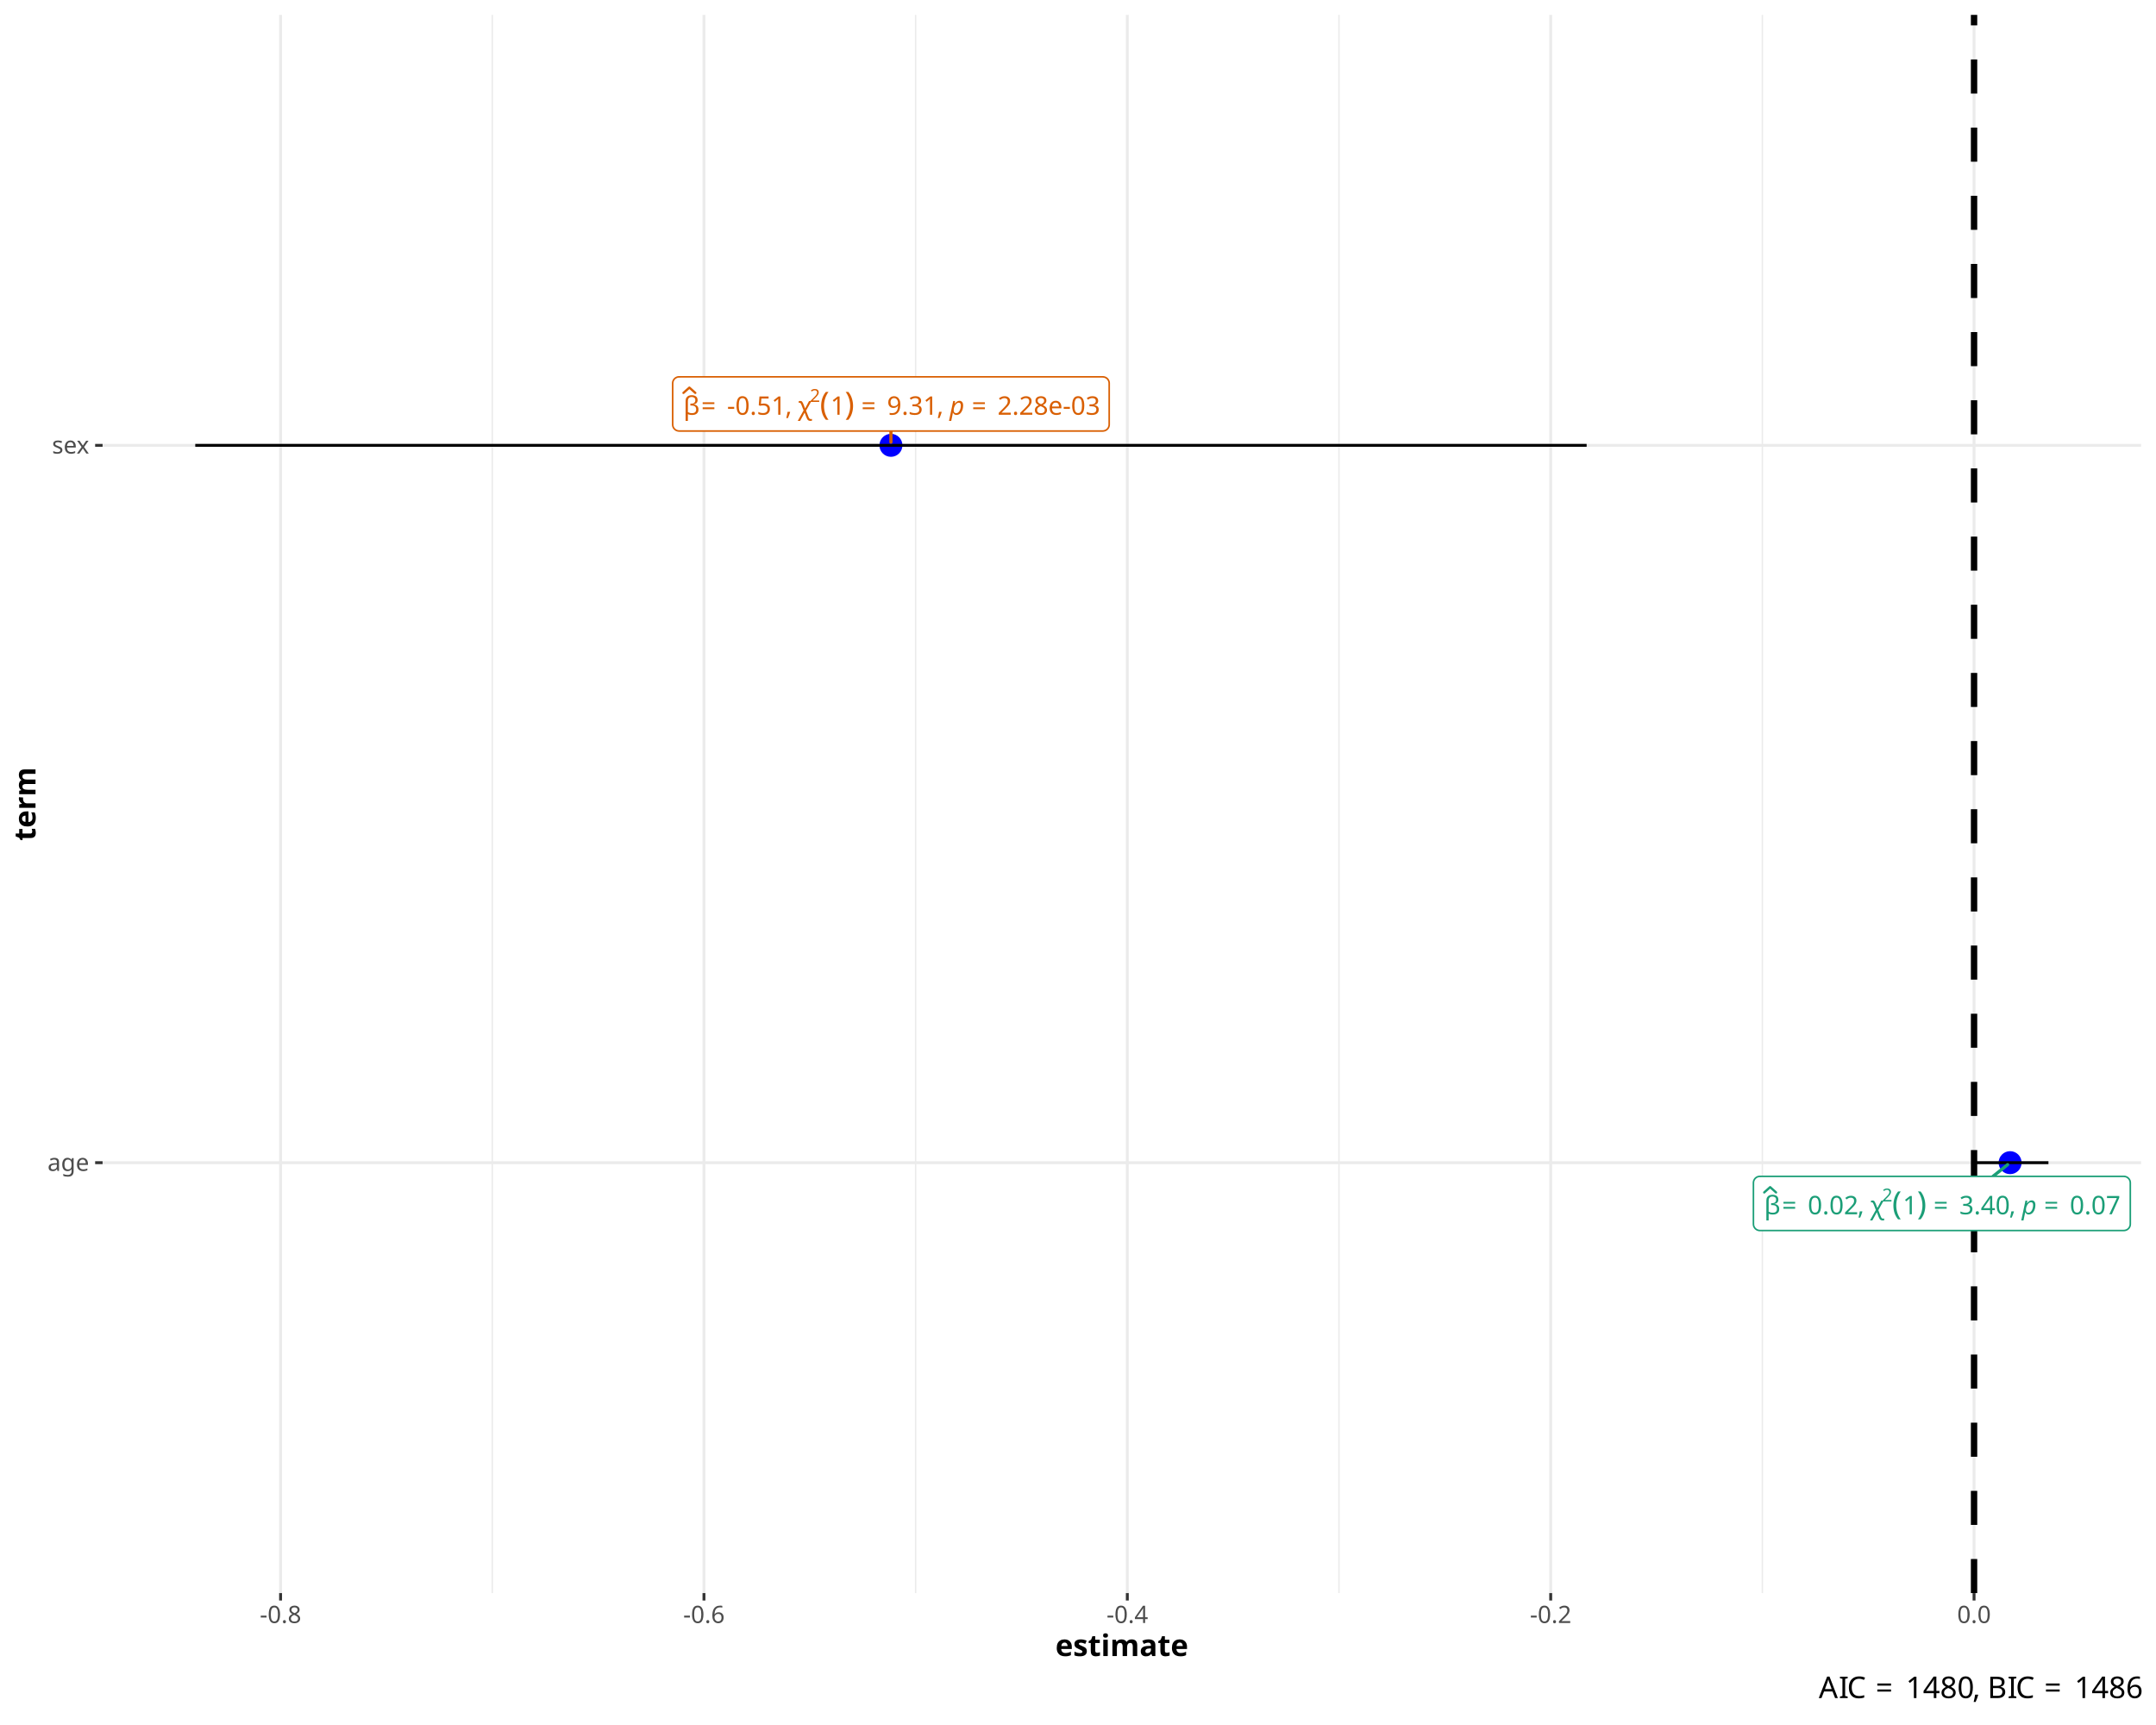
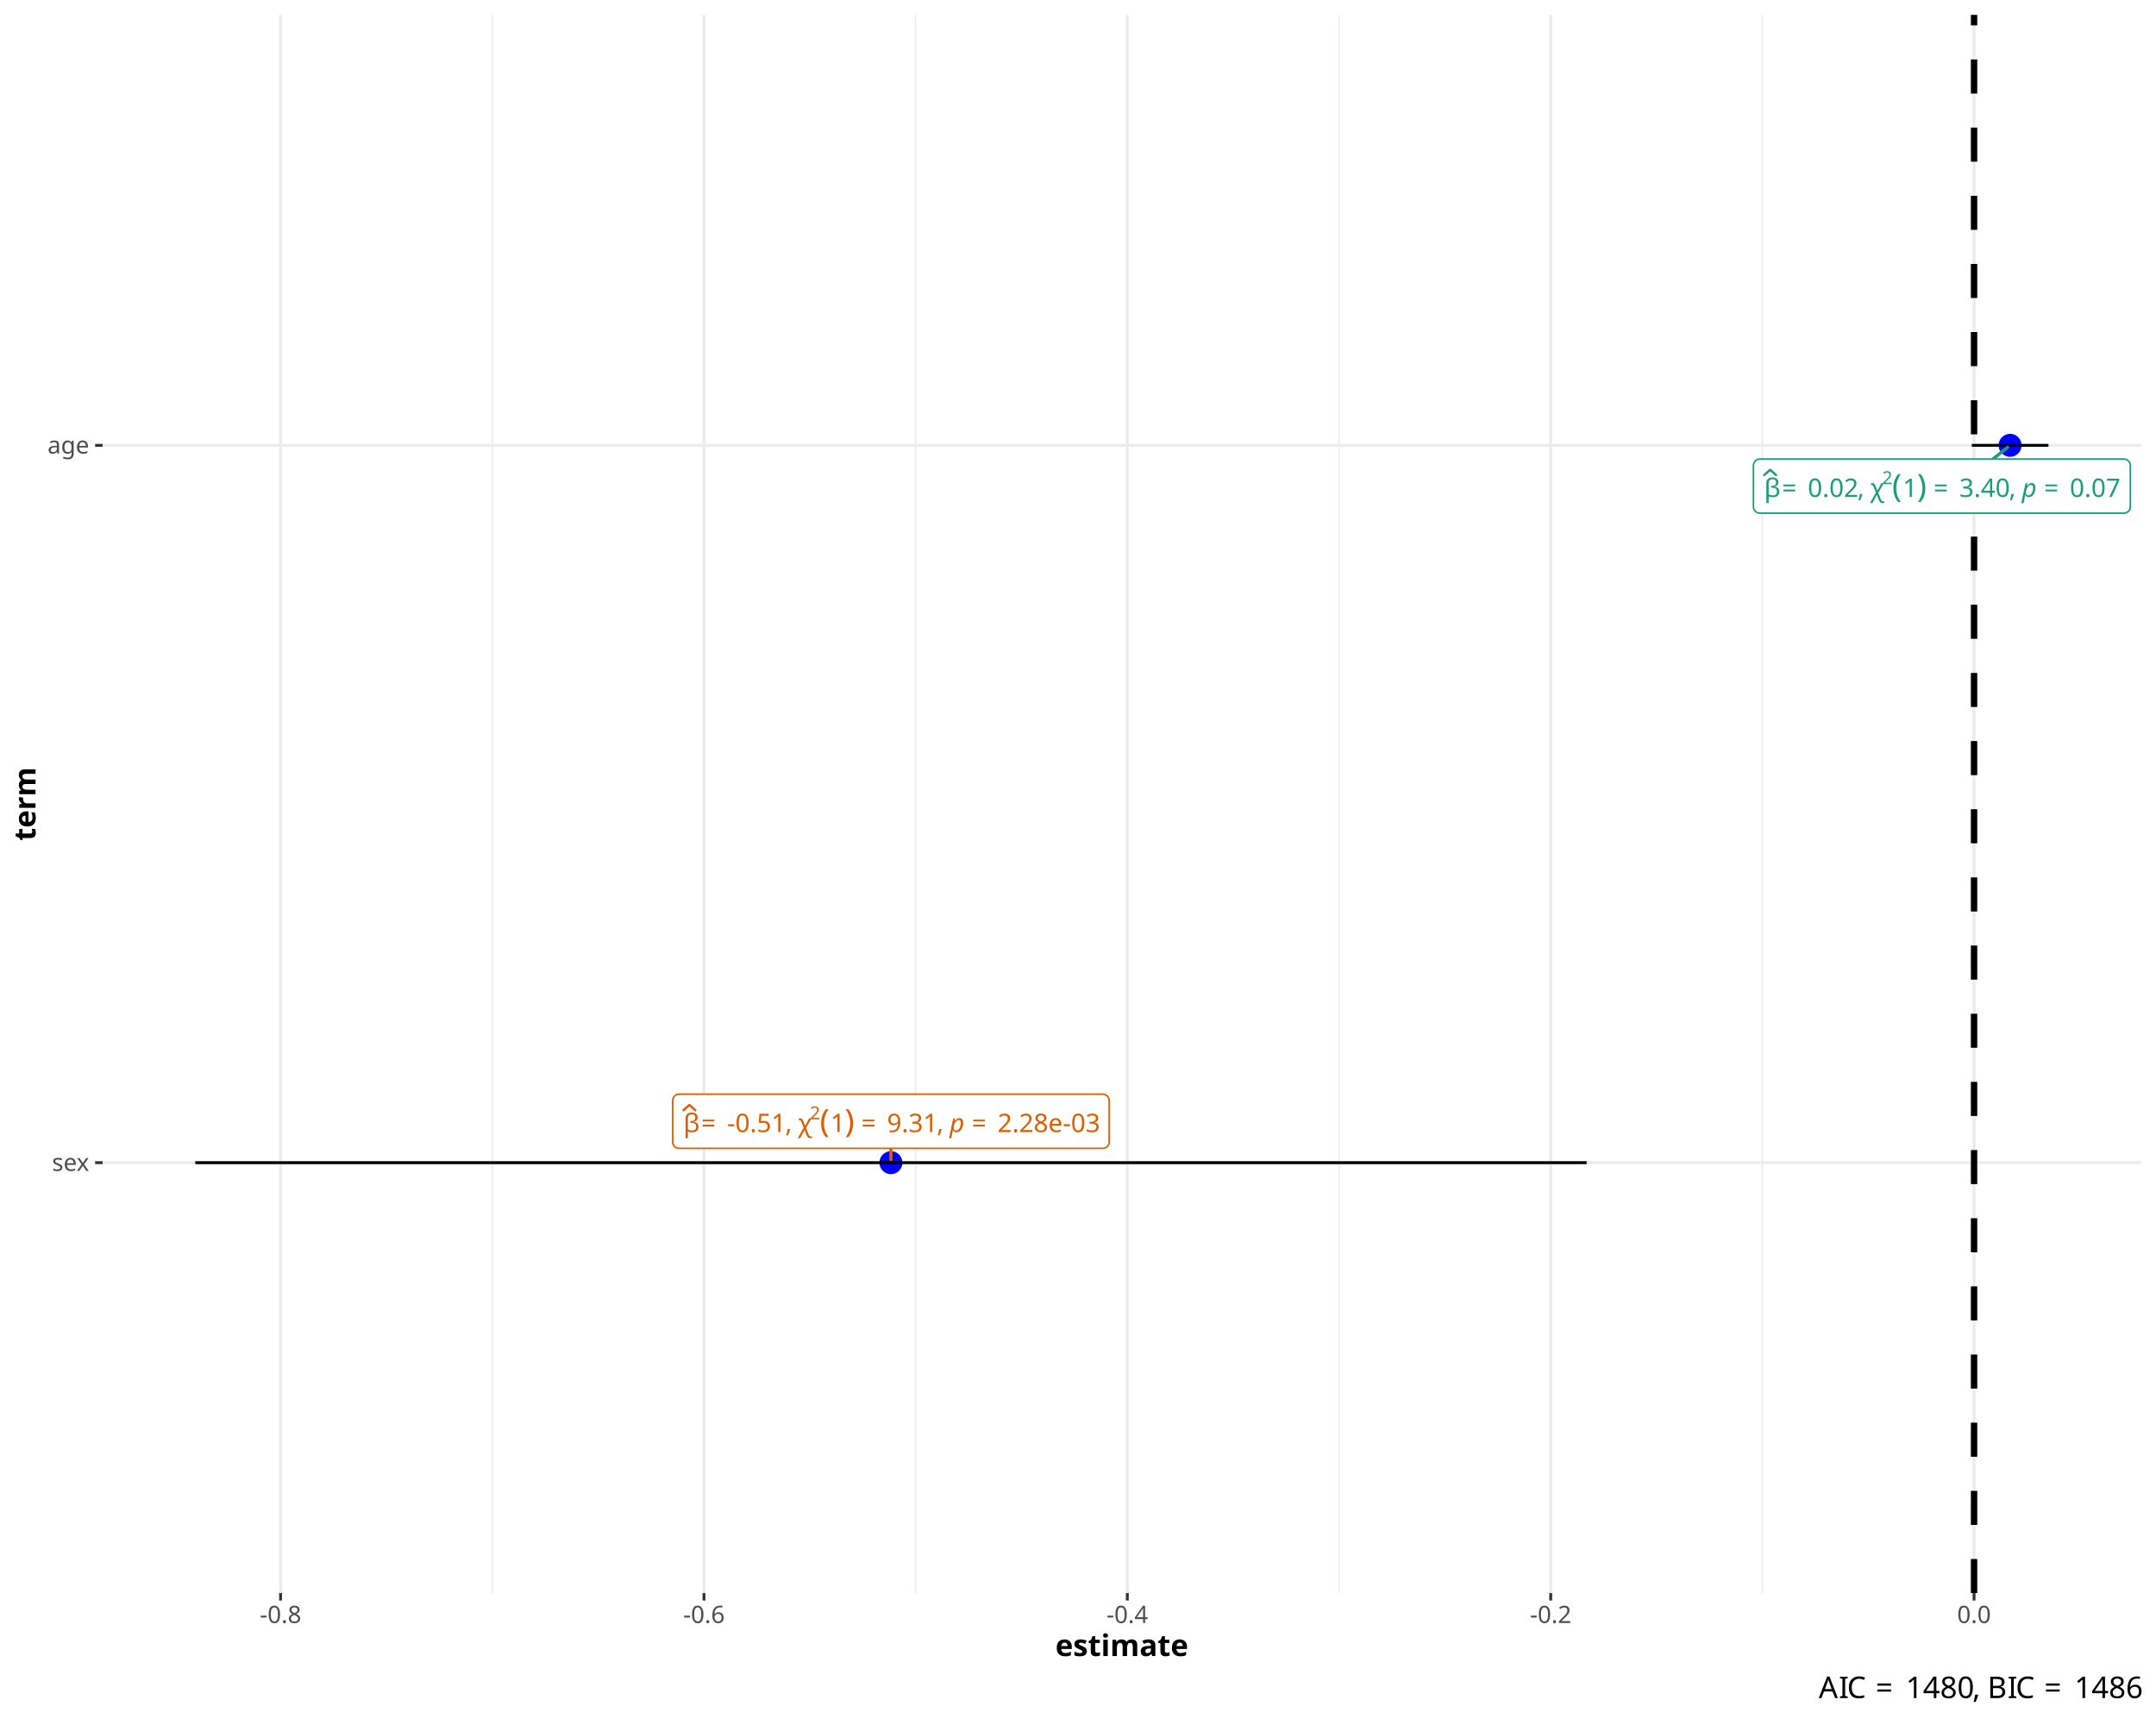
<svg xmlns="http://www.w3.org/2000/svg" class="svglite" data-engine-version="2.0" width="720.00pt" height="576.00pt" viewBox="0 0 720.00 576.00">
  <defs>
    <style type="text/css">
    .svglite line, .svglite polyline, .svglite polygon, .svglite path, .svglite rect, .svglite circle {
      fill: none;
      stroke: #000000;
      stroke-linecap: round;
      stroke-linejoin: round;
      stroke-miterlimit: 10.00;
    }
  </style>
  </defs>
  <rect width="100%" height="100%" style="stroke: none; fill: #FFFFFF;" />
  <defs>
    <clipPath id="cpMC4wMHw3MjAuMDB8MC4wMHw1NzYuMDA=">
      <rect x="0.00" y="0.00" width="720.00" height="576.00" />
    </clipPath>
  </defs>
  <g clip-path="url(#cpMC4wMHw3MjAuMDB8MC4wMHw1NzYuMDA=)">
    <rect x="0.00" y="0.00" width="720.00" height="576.00" style="stroke-width: 0.97; stroke: #FFFFFF; fill: #FFFFFF;" />
  </g>
  <defs>
    <clipPath id="cpMzQuMjZ8NzE1LjAyfDQuOTh8NTMxLjk1">
      <rect x="34.26" y="4.98" width="680.76" height="526.97" />
    </clipPath>
  </defs>
  <g clip-path="url(#cpMzQuMjZ8NzE1LjAyfDQuOTh8NTMxLjk1)">
    <rect x="34.26" y="4.98" width="680.76" height="526.97" style="stroke-width: 0.97; stroke: none; fill: #FFFFFF;" />
    <polyline points="164.40,531.95 164.40,4.98 " style="stroke-width: 0.48; stroke: #EBEBEB; stroke-linecap: butt;" />
    <polyline points="305.78,531.95 305.78,4.98 " style="stroke-width: 0.48; stroke: #EBEBEB; stroke-linecap: butt;" />
    <polyline points="447.16,531.95 447.16,4.98 " style="stroke-width: 0.48; stroke: #EBEBEB; stroke-linecap: butt;" />
    <polyline points="588.55,531.95 588.55,4.98 " style="stroke-width: 0.48; stroke: #EBEBEB; stroke-linecap: butt;" />
    <polyline points="34.26,388.23 715.02,388.23 " style="stroke-width: 0.97; stroke: #EBEBEB; stroke-linecap: butt;" />
    <polyline points="34.26,148.70 715.02,148.70 " style="stroke-width: 0.97; stroke: #EBEBEB; stroke-linecap: butt;" />
    <polyline points="93.70,531.95 93.70,4.98 " style="stroke-width: 0.97; stroke: #EBEBEB; stroke-linecap: butt;" />
    <polyline points="235.09,531.95 235.09,4.98 " style="stroke-width: 0.97; stroke: #EBEBEB; stroke-linecap: butt;" />
    <polyline points="376.47,531.95 376.47,4.98 " style="stroke-width: 0.97; stroke: #EBEBEB; stroke-linecap: butt;" />
    <polyline points="517.86,531.95 517.86,4.98 " style="stroke-width: 0.97; stroke: #EBEBEB; stroke-linecap: butt;" />
    <polyline points="659.24,531.95 659.24,4.98 " style="stroke-width: 0.97; stroke: #EBEBEB; stroke-linecap: butt;" />
-     <circle cx="671.28" cy="388.23" r="3.52" style="stroke-width: 0.64; stroke: #0000FF; fill: #0000FF;" />
-     <circle cx="297.53" cy="148.70" r="3.52" style="stroke-width: 0.64; stroke: #0000FF; fill: #0000FF;" />
-     <polyline points="684.08,388.23 684.08,388.23 " style="stroke-width: 0.97; stroke-linecap: butt;" />
-     <polyline points="684.08,388.23 658.49,388.23 " style="stroke-width: 0.97; stroke-linecap: butt;" />
-     <polyline points="658.49,388.23 658.49,388.23 " style="stroke-width: 0.97; stroke-linecap: butt;" />
-     <polyline points="529.86,148.70 529.86,148.70 " style="stroke-width: 0.97; stroke-linecap: butt;" />
-     <polyline points="529.86,148.70 65.21,148.70 " style="stroke-width: 0.97; stroke-linecap: butt;" />
-     <polyline points="65.21,148.70 65.21,148.70 " style="stroke-width: 0.97; stroke-linecap: butt;" />
+     <circle cx="671.28" cy="148.70" r="3.52" style="stroke-width: 0.64; stroke: #0000FF; fill: #0000FF;" />
+     <circle cx="297.53" cy="388.23" r="3.52" style="stroke-width: 0.64; stroke: #0000FF; fill: #0000FF;" />
+     <polyline points="684.08,148.70 684.08,148.70 " style="stroke-width: 0.97; stroke-linecap: butt;" />
+     <polyline points="684.08,148.70 658.49,148.70 " style="stroke-width: 0.97; stroke-linecap: butt;" />
+     <polyline points="658.49,148.70 658.49,148.70 " style="stroke-width: 0.97; stroke-linecap: butt;" />
+     <polyline points="529.86,388.23 529.86,388.23 " style="stroke-width: 0.97; stroke-linecap: butt;" />
+     <polyline points="529.86,388.23 65.21,388.23 " style="stroke-width: 0.97; stroke-linecap: butt;" />
+     <polyline points="65.21,388.23 65.21,388.23 " style="stroke-width: 0.97; stroke-linecap: butt;" />
    <line x1="659.24" y1="531.95" x2="659.24" y2="4.98" style="stroke-width: 2.13; stroke-dasharray: 11.38,11.38; stroke-linecap: butt;" />
-     <line x1="665.56" y1="392.80" x2="670.45" y2="388.90" style="stroke-width: 1.07; stroke: #1B9E77;" />
-     <line x1="297.53" y1="143.92" x2="297.53" y2="147.63" style="stroke-width: 1.07; stroke: #D95F02;" />
-     <polygon points="587.72,410.89 709.26,410.89 709.17,410.89 709.52,410.87 709.86,410.80 710.18,410.68 710.49,410.51 710.75,410.29 710.99,410.03 711.17,409.73 711.31,409.41 711.39,409.08 711.42,408.73 711.42,408.73 711.42,394.96 711.42,394.96 711.39,394.62 711.31,394.28 711.17,393.96 710.99,393.67 710.75,393.41 710.49,393.19 710.18,393.01 709.86,392.89 709.52,392.82 709.26,392.80 587.72,392.80 587.98,392.82 587.63,392.80 587.29,392.85 586.96,392.94 586.64,393.09 586.35,393.29 586.10,393.53 585.90,393.81 585.73,394.12 585.62,394.45 585.57,394.79 585.56,394.96 585.56,408.73 585.57,408.56 585.57,408.90 585.62,409.25 585.73,409.58 585.90,409.88 586.10,410.16 586.35,410.40 586.64,410.60 586.96,410.75 587.29,410.85 587.63,410.89 " style="stroke-width: 0.53; stroke: #1B9E77; fill: #FFFFFF;" />
-     <text x="589.16" y="405.47" style="font-size: 8.54px; fill: #1B9E77; font-family: sans;" textLength="3.96px" lengthAdjust="spacingAndGlyphs">β</text>
-     <polyline points="589.16,398.17 591.14,396.40 593.12,398.17 " style="stroke-width: 0.75; stroke: #1B9E77;" />
-     <text x="595.10" y="405.47" style="font-size: 8.54px; fill: #1B9E77; font-family: sans;" textLength="6.63px" lengthAdjust="spacingAndGlyphs">=</text>
-     <text x="603.70" y="405.47" style="font-size: 8.54px; fill: #1B9E77; font-family: sans;" textLength="16.61px" lengthAdjust="spacingAndGlyphs">0.02</text>
-     <text x="620.31" y="405.47" style="font-size: 8.54px; fill: #1B9E77; font-family: sans;" textLength="2.14px" lengthAdjust="spacingAndGlyphs">,</text>
-     <text x="622.45" y="405.47" style="font-size: 8.54px; fill: #1B9E77; font-family: sans;" textLength="2.14px" lengthAdjust="spacingAndGlyphs"> </text>
-     <text x="624.58" y="405.47" style="font-size: 8.54px; fill: #1B9E77; font-family: sans;" textLength="3.97px" lengthAdjust="spacingAndGlyphs">χ</text>
-     <text x="628.55" y="401.18" style="font-size: 5.98px; fill: #1B9E77; font-family: sans;" textLength="3.32px" lengthAdjust="spacingAndGlyphs">2</text>
-     <text x="631.88" y="405.47" style="font-size: 10.67px; fill: #1B9E77; font-family: sans;" textLength="3.55px" lengthAdjust="spacingAndGlyphs">(</text>
-     <text x="635.43" y="405.47" style="font-size: 8.54px; fill: #1B9E77; font-family: sans;" textLength="4.75px" lengthAdjust="spacingAndGlyphs">1</text>
-     <text x="640.18" y="405.47" style="font-size: 10.67px; fill: #1B9E77; font-family: sans;" textLength="3.55px" lengthAdjust="spacingAndGlyphs">)</text>
-     <text x="645.70" y="405.47" style="font-size: 8.54px; fill: #1B9E77; font-family: sans;" textLength="6.63px" lengthAdjust="spacingAndGlyphs">=</text>
-     <text x="654.30" y="405.47" style="font-size: 8.54px; fill: #1B9E77; font-family: sans;" textLength="16.61px" lengthAdjust="spacingAndGlyphs">3.40</text>
-     <text x="670.92" y="405.47" style="font-size: 8.54px; fill: #1B9E77; font-family: sans;" textLength="2.14px" lengthAdjust="spacingAndGlyphs">,</text>
-     <text x="673.05" y="405.47" style="font-size: 8.54px; fill: #1B9E77; font-family: sans;" textLength="2.14px" lengthAdjust="spacingAndGlyphs"> </text>
-     <text x="675.19" y="405.47" style="font-size: 8.54px; font-style: italic; fill: #1B9E77; font-family: sans;" textLength="4.75px" lengthAdjust="spacingAndGlyphs">p</text>
-     <text x="682.60" y="405.47" style="font-size: 8.54px; fill: #1B9E77; font-family: sans;" textLength="6.63px" lengthAdjust="spacingAndGlyphs">=</text>
-     <text x="691.20" y="405.47" style="font-size: 8.54px; fill: #1B9E77; font-family: sans;" textLength="16.61px" lengthAdjust="spacingAndGlyphs">0.07</text>
-     <polygon points="226.80,143.92 368.26,143.92 368.18,143.92 368.52,143.90 368.87,143.83 369.19,143.71 369.49,143.54 369.76,143.32 369.99,143.06 370.18,142.76 370.31,142.44 370.40,142.10 370.42,141.76 370.42,141.76 370.42,127.99 370.42,127.99 370.40,127.64 370.31,127.31 370.18,126.99 369.99,126.69 369.76,126.43 369.49,126.21 369.19,126.04 368.87,125.92 368.52,125.85 368.26,125.83 226.80,125.83 227.06,125.85 226.71,125.83 226.37,125.87 226.03,125.97 225.72,126.12 225.43,126.32 225.18,126.56 224.97,126.84 224.81,127.14 224.70,127.47 224.65,127.82 224.64,127.99 224.64,141.76 224.65,141.58 224.65,141.93 224.70,142.27 224.81,142.60 224.97,142.91 225.18,143.19 225.43,143.43 225.72,143.63 226.03,143.78 226.37,143.87 226.71,143.92 " style="stroke-width: 0.53; stroke: #D95F02; fill: #FFFFFF;" />
-     <text x="228.24" y="138.49" style="font-size: 8.54px; fill: #D95F02; font-family: sans;" textLength="3.96px" lengthAdjust="spacingAndGlyphs">β</text>
-     <polyline points="228.24,131.19 230.22,129.43 232.20,131.19 " style="stroke-width: 0.75; stroke: #D95F02;" />
-     <text x="234.17" y="138.49" style="font-size: 8.54px; fill: #D95F02; font-family: sans;" textLength="6.63px" lengthAdjust="spacingAndGlyphs">=</text>
-     <text x="242.78" y="138.49" style="font-size: 8.54px; fill: #D95F02; font-family: sans;" textLength="19.46px" lengthAdjust="spacingAndGlyphs">-0.51</text>
-     <text x="262.23" y="138.49" style="font-size: 8.54px; fill: #D95F02; font-family: sans;" textLength="2.14px" lengthAdjust="spacingAndGlyphs">,</text>
-     <text x="264.37" y="138.49" style="font-size: 8.54px; fill: #D95F02; font-family: sans;" textLength="2.14px" lengthAdjust="spacingAndGlyphs"> </text>
-     <text x="266.50" y="138.49" style="font-size: 8.54px; fill: #D95F02; font-family: sans;" textLength="3.97px" lengthAdjust="spacingAndGlyphs">χ</text>
-     <text x="270.47" y="134.21" style="font-size: 5.98px; fill: #D95F02; font-family: sans;" textLength="3.32px" lengthAdjust="spacingAndGlyphs">2</text>
-     <text x="273.80" y="138.49" style="font-size: 10.67px; fill: #D95F02; font-family: sans;" textLength="3.55px" lengthAdjust="spacingAndGlyphs">(</text>
-     <text x="277.35" y="138.49" style="font-size: 8.54px; fill: #D95F02; font-family: sans;" textLength="4.75px" lengthAdjust="spacingAndGlyphs">1</text>
-     <text x="282.10" y="138.49" style="font-size: 10.67px; fill: #D95F02; font-family: sans;" textLength="3.55px" lengthAdjust="spacingAndGlyphs">)</text>
-     <text x="287.62" y="138.49" style="font-size: 8.54px; fill: #D95F02; font-family: sans;" textLength="6.63px" lengthAdjust="spacingAndGlyphs">=</text>
-     <text x="296.22" y="138.49" style="font-size: 8.54px; fill: #D95F02; font-family: sans;" textLength="16.61px" lengthAdjust="spacingAndGlyphs">9.31</text>
-     <text x="312.84" y="138.49" style="font-size: 8.54px; fill: #D95F02; font-family: sans;" textLength="2.14px" lengthAdjust="spacingAndGlyphs">,</text>
-     <text x="314.97" y="138.49" style="font-size: 8.54px; fill: #D95F02; font-family: sans;" textLength="2.14px" lengthAdjust="spacingAndGlyphs"> </text>
-     <text x="317.11" y="138.49" style="font-size: 8.54px; font-style: italic; fill: #D95F02; font-family: sans;" textLength="4.75px" lengthAdjust="spacingAndGlyphs">p</text>
-     <text x="324.52" y="138.49" style="font-size: 8.54px; fill: #D95F02; font-family: sans;" textLength="6.63px" lengthAdjust="spacingAndGlyphs">=</text>
-     <text x="333.12" y="138.49" style="font-size: 8.54px; fill: #D95F02; font-family: sans;" textLength="33.70px" lengthAdjust="spacingAndGlyphs">2.28e-03</text>
+     <line x1="665.56" y1="153.27" x2="670.45" y2="149.37" style="stroke-width: 1.07; stroke: #1B9E77;" />
+     <line x1="297.53" y1="383.45" x2="297.53" y2="387.16" style="stroke-width: 1.07; stroke: #D95F02;" />
+     <polygon points="587.72,171.36 709.26,171.36 709.17,171.36 709.52,171.34 709.86,171.27 710.18,171.15 710.49,170.98 710.75,170.76 710.99,170.50 711.17,170.20 711.31,169.88 711.39,169.55 711.42,169.20 711.42,169.20 711.42,155.43 711.42,155.43 711.39,155.09 711.31,154.75 711.17,154.43 710.99,154.14 710.75,153.88 710.49,153.66 710.18,153.48 709.86,153.36 709.52,153.29 709.26,153.27 587.72,153.27 587.98,153.29 587.63,153.27 587.29,153.32 586.96,153.41 586.64,153.56 586.35,153.76 586.10,154.00 585.90,154.28 585.73,154.59 585.62,154.92 585.57,155.26 585.56,155.43 585.56,169.20 585.57,169.03 585.57,169.37 585.62,169.72 585.73,170.05 585.90,170.35 586.10,170.63 586.35,170.87 586.64,171.07 586.96,171.22 587.29,171.32 587.63,171.36 " style="stroke-width: 0.53; stroke: #1B9E77; fill: #FFFFFF;" />
+     <text x="589.16" y="165.94" style="font-size: 8.54px; fill: #1B9E77; font-family: sans;" textLength="3.96px" lengthAdjust="spacingAndGlyphs">β</text>
+     <polyline points="589.16,158.64 591.14,156.87 593.12,158.64 " style="stroke-width: 0.75; stroke: #1B9E77;" />
+     <text x="595.10" y="165.94" style="font-size: 8.54px; fill: #1B9E77; font-family: sans;" textLength="6.63px" lengthAdjust="spacingAndGlyphs">=</text>
+     <text x="603.70" y="165.94" style="font-size: 8.54px; fill: #1B9E77; font-family: sans;" textLength="16.61px" lengthAdjust="spacingAndGlyphs">0.02</text>
+     <text x="620.31" y="165.94" style="font-size: 8.54px; fill: #1B9E77; font-family: sans;" textLength="2.14px" lengthAdjust="spacingAndGlyphs">,</text>
+     <text x="622.45" y="165.94" style="font-size: 8.54px; fill: #1B9E77; font-family: sans;" textLength="2.14px" lengthAdjust="spacingAndGlyphs"> </text>
+     <text x="624.58" y="165.94" style="font-size: 8.54px; fill: #1B9E77; font-family: sans;" textLength="3.97px" lengthAdjust="spacingAndGlyphs">χ</text>
+     <text x="628.55" y="161.65" style="font-size: 5.98px; fill: #1B9E77; font-family: sans;" textLength="3.32px" lengthAdjust="spacingAndGlyphs">2</text>
+     <text x="631.88" y="165.94" style="font-size: 10.67px; fill: #1B9E77; font-family: sans;" textLength="3.55px" lengthAdjust="spacingAndGlyphs">(</text>
+     <text x="635.43" y="165.94" style="font-size: 8.54px; fill: #1B9E77; font-family: sans;" textLength="4.75px" lengthAdjust="spacingAndGlyphs">1</text>
+     <text x="640.18" y="165.94" style="font-size: 10.67px; fill: #1B9E77; font-family: sans;" textLength="3.55px" lengthAdjust="spacingAndGlyphs">)</text>
+     <text x="645.70" y="165.94" style="font-size: 8.54px; fill: #1B9E77; font-family: sans;" textLength="6.63px" lengthAdjust="spacingAndGlyphs">=</text>
+     <text x="654.30" y="165.94" style="font-size: 8.54px; fill: #1B9E77; font-family: sans;" textLength="16.61px" lengthAdjust="spacingAndGlyphs">3.40</text>
+     <text x="670.92" y="165.94" style="font-size: 8.54px; fill: #1B9E77; font-family: sans;" textLength="2.14px" lengthAdjust="spacingAndGlyphs">,</text>
+     <text x="673.05" y="165.94" style="font-size: 8.54px; fill: #1B9E77; font-family: sans;" textLength="2.14px" lengthAdjust="spacingAndGlyphs"> </text>
+     <text x="675.19" y="165.94" style="font-size: 8.54px; font-style: italic; fill: #1B9E77; font-family: sans;" textLength="4.75px" lengthAdjust="spacingAndGlyphs">p</text>
+     <text x="682.60" y="165.94" style="font-size: 8.54px; fill: #1B9E77; font-family: sans;" textLength="6.63px" lengthAdjust="spacingAndGlyphs">=</text>
+     <text x="691.20" y="165.94" style="font-size: 8.54px; fill: #1B9E77; font-family: sans;" textLength="16.61px" lengthAdjust="spacingAndGlyphs">0.07</text>
+     <polygon points="226.80,383.45 368.26,383.45 368.18,383.45 368.52,383.43 368.87,383.36 369.19,383.24 369.49,383.07 369.76,382.85 369.99,382.59 370.18,382.29 370.31,381.97 370.40,381.63 370.42,381.29 370.42,381.29 370.42,367.52 370.42,367.52 370.40,367.17 370.31,366.84 370.18,366.52 369.99,366.22 369.76,365.96 369.49,365.74 369.19,365.57 368.87,365.45 368.52,365.38 368.26,365.36 226.80,365.36 227.06,365.38 226.71,365.36 226.37,365.40 226.03,365.50 225.72,365.65 225.43,365.85 225.18,366.09 224.97,366.37 224.81,366.67 224.70,367.00 224.65,367.35 224.64,367.52 224.64,381.29 224.65,381.11 224.65,381.46 224.70,381.80 224.81,382.13 224.97,382.44 225.18,382.72 225.43,382.96 225.72,383.16 226.03,383.31 226.37,383.40 226.71,383.45 " style="stroke-width: 0.53; stroke: #D95F02; fill: #FFFFFF;" />
+     <text x="228.24" y="378.02" style="font-size: 8.54px; fill: #D95F02; font-family: sans;" textLength="3.96px" lengthAdjust="spacingAndGlyphs">β</text>
+     <polyline points="228.24,370.72 230.22,368.96 232.20,370.72 " style="stroke-width: 0.75; stroke: #D95F02;" />
+     <text x="234.17" y="378.02" style="font-size: 8.54px; fill: #D95F02; font-family: sans;" textLength="6.63px" lengthAdjust="spacingAndGlyphs">=</text>
+     <text x="242.78" y="378.02" style="font-size: 8.54px; fill: #D95F02; font-family: sans;" textLength="19.46px" lengthAdjust="spacingAndGlyphs">-0.51</text>
+     <text x="262.23" y="378.02" style="font-size: 8.54px; fill: #D95F02; font-family: sans;" textLength="2.14px" lengthAdjust="spacingAndGlyphs">,</text>
+     <text x="264.37" y="378.02" style="font-size: 8.54px; fill: #D95F02; font-family: sans;" textLength="2.14px" lengthAdjust="spacingAndGlyphs"> </text>
+     <text x="266.50" y="378.02" style="font-size: 8.54px; fill: #D95F02; font-family: sans;" textLength="3.97px" lengthAdjust="spacingAndGlyphs">χ</text>
+     <text x="270.47" y="373.74" style="font-size: 5.98px; fill: #D95F02; font-family: sans;" textLength="3.32px" lengthAdjust="spacingAndGlyphs">2</text>
+     <text x="273.80" y="378.02" style="font-size: 10.67px; fill: #D95F02; font-family: sans;" textLength="3.55px" lengthAdjust="spacingAndGlyphs">(</text>
+     <text x="277.35" y="378.02" style="font-size: 8.54px; fill: #D95F02; font-family: sans;" textLength="4.75px" lengthAdjust="spacingAndGlyphs">1</text>
+     <text x="282.10" y="378.02" style="font-size: 10.67px; fill: #D95F02; font-family: sans;" textLength="3.55px" lengthAdjust="spacingAndGlyphs">)</text>
+     <text x="287.62" y="378.02" style="font-size: 8.54px; fill: #D95F02; font-family: sans;" textLength="6.63px" lengthAdjust="spacingAndGlyphs">=</text>
+     <text x="296.22" y="378.02" style="font-size: 8.54px; fill: #D95F02; font-family: sans;" textLength="16.61px" lengthAdjust="spacingAndGlyphs">9.31</text>
+     <text x="312.84" y="378.02" style="font-size: 8.54px; fill: #D95F02; font-family: sans;" textLength="2.14px" lengthAdjust="spacingAndGlyphs">,</text>
+     <text x="314.97" y="378.02" style="font-size: 8.54px; fill: #D95F02; font-family: sans;" textLength="2.14px" lengthAdjust="spacingAndGlyphs"> </text>
+     <text x="317.11" y="378.02" style="font-size: 8.54px; font-style: italic; fill: #D95F02; font-family: sans;" textLength="4.75px" lengthAdjust="spacingAndGlyphs">p</text>
+     <text x="324.52" y="378.02" style="font-size: 8.54px; fill: #D95F02; font-family: sans;" textLength="6.63px" lengthAdjust="spacingAndGlyphs">=</text>
+     <text x="333.12" y="378.02" style="font-size: 8.54px; fill: #D95F02; font-family: sans;" textLength="33.70px" lengthAdjust="spacingAndGlyphs">2.28e-03</text>
  </g>
  <g clip-path="url(#cpMC4wMHw3MjAuMDB8MC4wMHw1NzYuMDA=)">
-     <text x="29.78" y="390.98" text-anchor="end" style="font-size: 8.00px; fill: #4D4D4D; font-family: sans;" textLength="13.35px" lengthAdjust="spacingAndGlyphs">age</text>
-     <text x="29.78" y="151.45" text-anchor="end" style="font-size: 8.00px; fill: #4D4D4D; font-family: sans;" textLength="12.46px" lengthAdjust="spacingAndGlyphs">sex</text>
+     <text x="29.78" y="390.98" text-anchor="end" style="font-size: 8.00px; fill: #4D4D4D; font-family: sans;" textLength="12.46px" lengthAdjust="spacingAndGlyphs">sex</text>
+     <text x="29.78" y="151.45" text-anchor="end" style="font-size: 8.00px; fill: #4D4D4D; font-family: sans;" textLength="13.35px" lengthAdjust="spacingAndGlyphs">age</text>
    <polyline points="31.77,388.23 34.26,388.23 " style="stroke-width: 0.97; stroke: #333333; stroke-linecap: butt;" />
    <polyline points="31.77,148.70 34.26,148.70 " style="stroke-width: 0.97; stroke: #333333; stroke-linecap: butt;" />
    <polyline points="93.70,534.44 93.70,531.95 " style="stroke-width: 0.97; stroke: #333333; stroke-linecap: butt;" />
    <polyline points="235.09,534.44 235.09,531.95 " style="stroke-width: 0.97; stroke: #333333; stroke-linecap: butt;" />
    <polyline points="376.47,534.44 376.47,531.95 " style="stroke-width: 0.97; stroke: #333333; stroke-linecap: butt;" />
    <polyline points="517.86,534.44 517.86,531.95 " style="stroke-width: 0.97; stroke: #333333; stroke-linecap: butt;" />
    <polyline points="659.24,534.44 659.24,531.95 " style="stroke-width: 0.97; stroke: #333333; stroke-linecap: butt;" />
    <text x="93.70" y="541.94" text-anchor="middle" style="font-size: 8.00px; fill: #4D4D4D; font-family: sans;" textLength="13.79px" lengthAdjust="spacingAndGlyphs">-0.8</text>
    <text x="235.09" y="541.94" text-anchor="middle" style="font-size: 8.00px; fill: #4D4D4D; font-family: sans;" textLength="13.79px" lengthAdjust="spacingAndGlyphs">-0.6</text>
    <text x="376.47" y="541.94" text-anchor="middle" style="font-size: 8.00px; fill: #4D4D4D; font-family: sans;" textLength="13.79px" lengthAdjust="spacingAndGlyphs">-0.4</text>
    <text x="517.86" y="541.94" text-anchor="middle" style="font-size: 8.00px; fill: #4D4D4D; font-family: sans;" textLength="13.79px" lengthAdjust="spacingAndGlyphs">-0.2</text>
    <text x="659.24" y="541.94" text-anchor="middle" style="font-size: 8.00px; fill: #4D4D4D; font-family: sans;" textLength="11.12px" lengthAdjust="spacingAndGlyphs">0.0</text>
    <text x="374.64" y="552.97" text-anchor="middle" style="font-size: 10.00px; font-weight: bold; font-family: sans;" textLength="37.80px" lengthAdjust="spacingAndGlyphs">estimate</text>
    <text transform="translate(11.86,268.46) rotate(-90)" text-anchor="middle" style="font-size: 10.00px; font-weight: bold; font-family: sans;" textLength="20.00px" lengthAdjust="spacingAndGlyphs">term</text>
    <text x="607.38" y="567.01" style="font-size: 10.00px; font-family: sans;" textLength="6.67px" lengthAdjust="spacingAndGlyphs">A</text>
    <text x="614.05" y="567.01" style="font-size: 10.00px; font-family: sans;" textLength="2.78px" lengthAdjust="spacingAndGlyphs">I</text>
    <text x="616.83" y="567.01" style="font-size: 10.00px; font-family: sans;" textLength="7.22px" lengthAdjust="spacingAndGlyphs">C</text>
    <text x="626.37" y="567.01" style="font-size: 10.00px; font-family: sans;" textLength="7.76px" lengthAdjust="spacingAndGlyphs">=</text>
    <text x="636.45" y="567.01" style="font-size: 10.00px; font-family: sans;" textLength="22.25px" lengthAdjust="spacingAndGlyphs">1480</text>
    <text x="658.70" y="567.01" style="font-size: 10.00px; font-family: sans;" textLength="2.50px" lengthAdjust="spacingAndGlyphs">,</text>
    <text x="661.20" y="567.01" style="font-size: 10.00px; font-family: sans;" textLength="2.50px" lengthAdjust="spacingAndGlyphs"> </text>
    <text x="663.70" y="567.01" style="font-size: 10.00px; font-family: sans;" textLength="6.67px" lengthAdjust="spacingAndGlyphs">B</text>
    <text x="670.37" y="567.01" style="font-size: 10.00px; font-family: sans;" textLength="2.78px" lengthAdjust="spacingAndGlyphs">I</text>
    <text x="673.15" y="567.01" style="font-size: 10.00px; font-family: sans;" textLength="7.22px" lengthAdjust="spacingAndGlyphs">C</text>
    <text x="682.69" y="567.01" style="font-size: 10.00px; font-family: sans;" textLength="7.76px" lengthAdjust="spacingAndGlyphs">=</text>
    <text x="692.77" y="567.01" style="font-size: 10.00px; font-family: sans;" textLength="22.25px" lengthAdjust="spacingAndGlyphs">1486</text>
  </g>
</svg>
